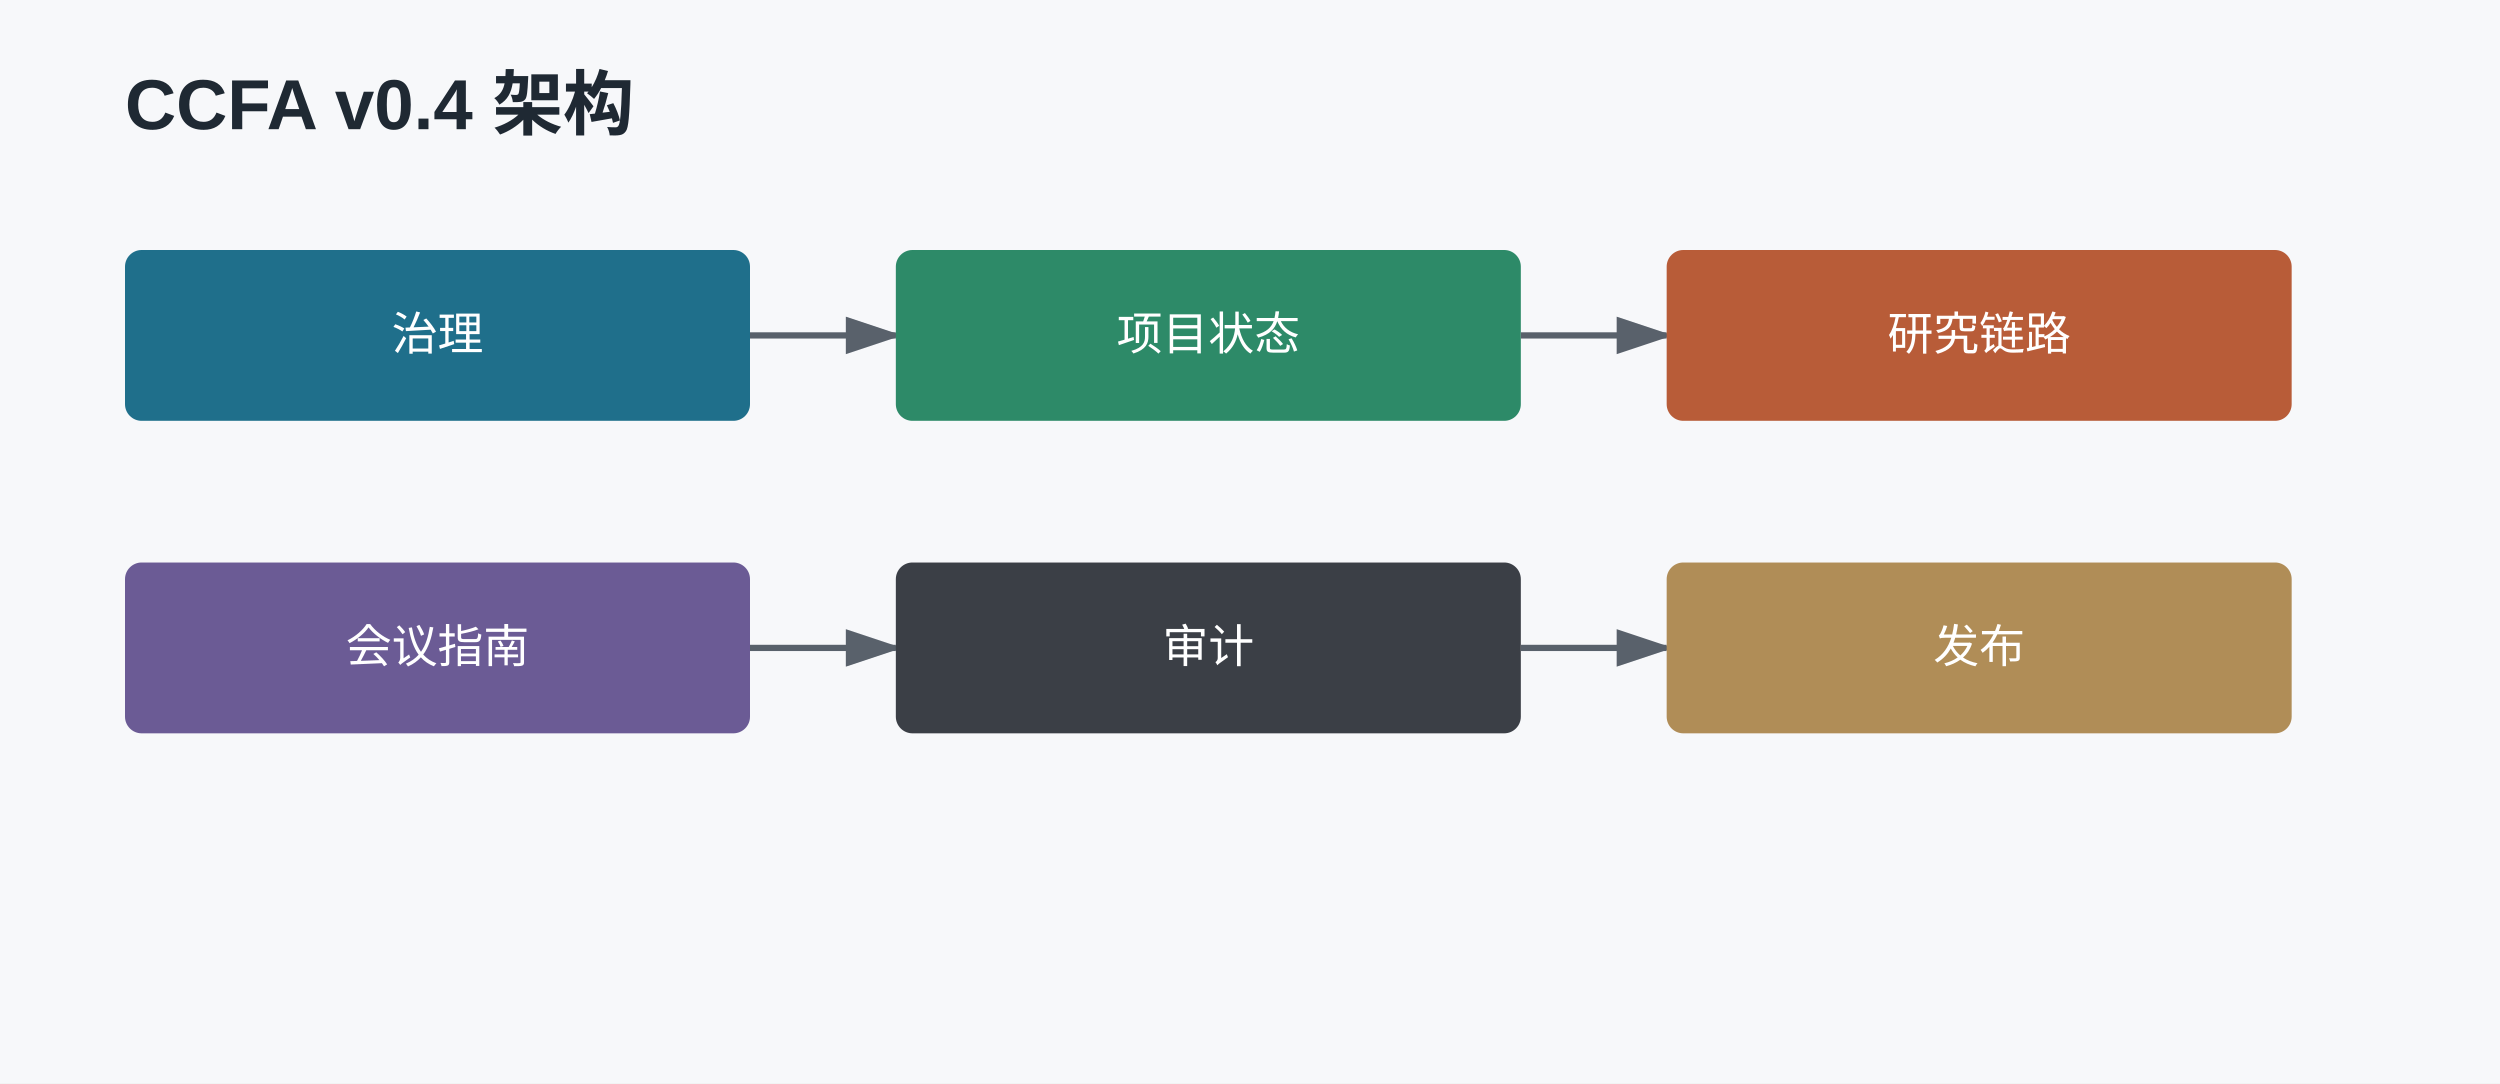
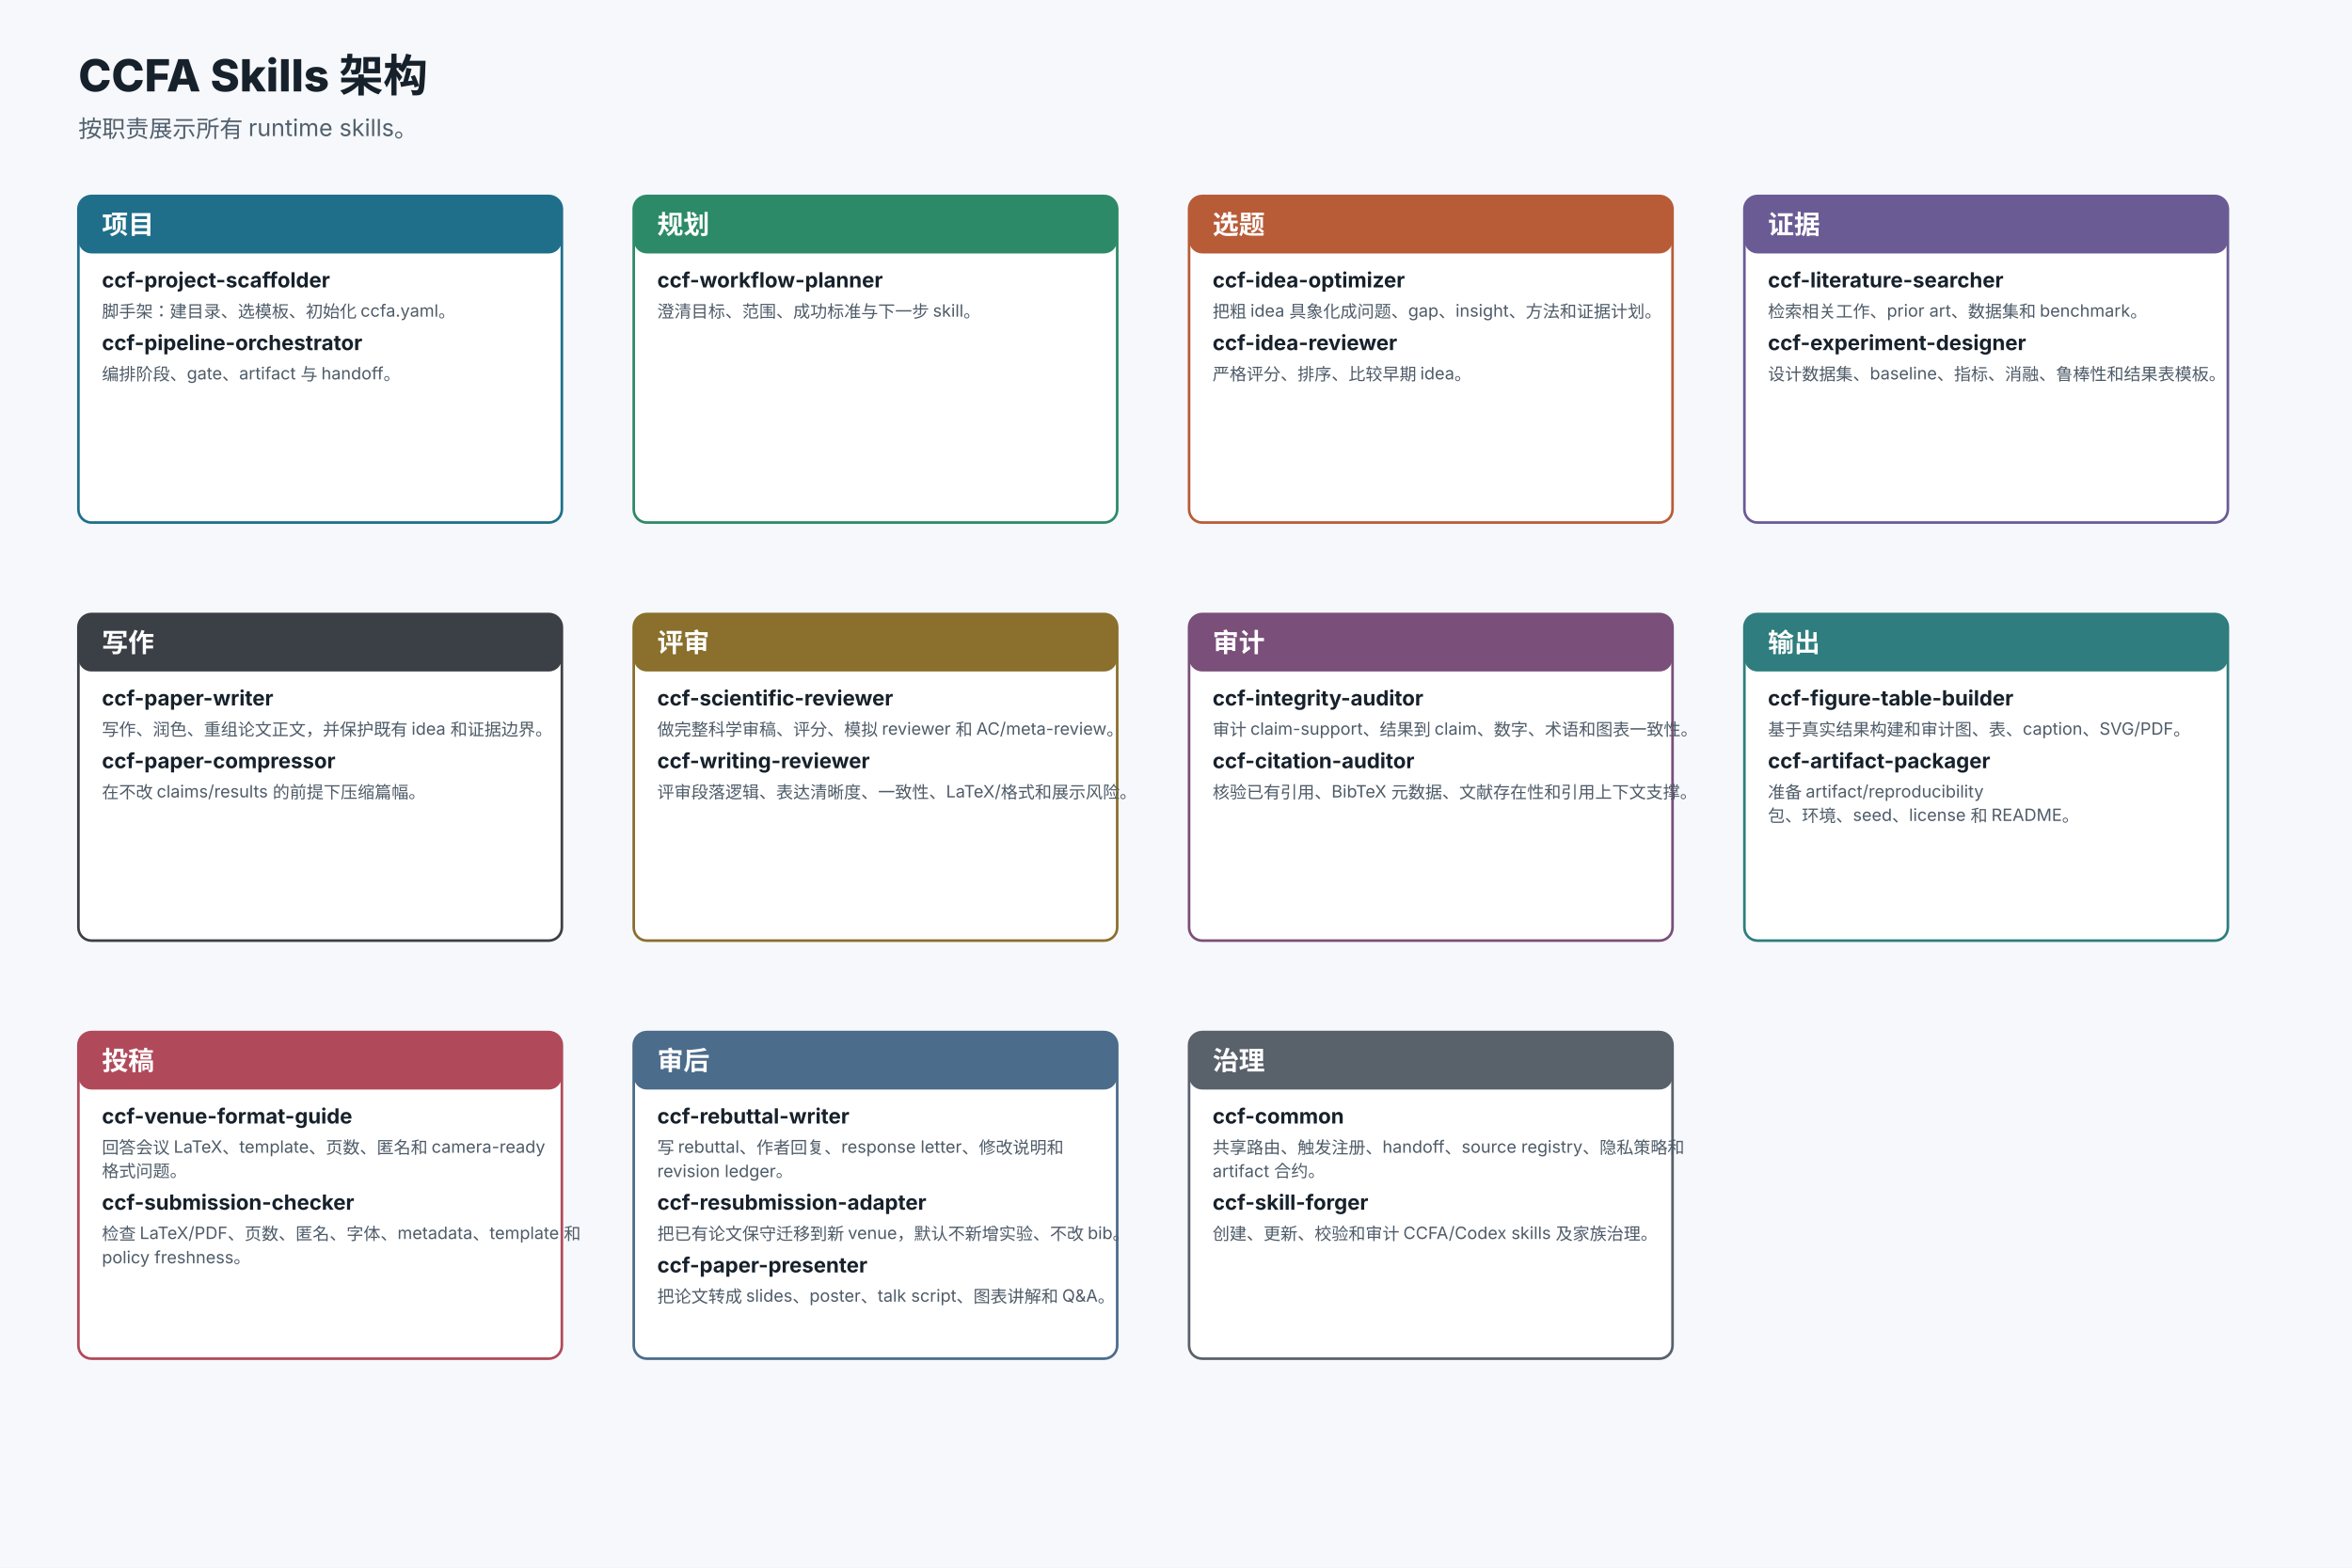
- <svg xmlns="http://www.w3.org/2000/svg" width="1200" height="520" viewBox="0 0 1200 520">
-   <defs>
-     <marker id="arrow" markerWidth="10" markerHeight="10" refX="8" refY="3" orient="auto">
-       <path d="M0,0 L0,6 L9,3 z" fill="#59616b" />
-     </marker>
-   </defs>
-   <rect width="1200" height="520" fill="#f7f8fa" />
-   <text x="60" y="62" font-family="Arial, sans-serif" font-size="34" font-weight="700" fill="#1f2933">CCFA v0.4 架构</text>
-   <rect x="60" y="120" width="300" height="82" rx="8" fill="#1F6F8B" />
-   <text x="210" y="168" text-anchor="middle" font-family="Arial, sans-serif" font-size="22" fill="#ffffff">治理</text>
-   <line x1="360" y1="161" x2="430" y2="161" stroke="#59616b" stroke-width="3" marker-end="url(#arrow)" />
-   <rect x="430" y="120" width="300" height="82" rx="8" fill="#2D8A68" />
-   <text x="580" y="168" text-anchor="middle" font-family="Arial, sans-serif" font-size="22" fill="#ffffff">项目状态</text>
-   <line x1="730" y1="161" x2="800" y2="161" stroke="#59616b" stroke-width="3" marker-end="url(#arrow)" />
-   <rect x="800" y="120" width="300" height="82" rx="8" fill="#B85C38" />
-   <text x="950" y="168" text-anchor="middle" font-family="Arial, sans-serif" font-size="22" fill="#ffffff">研究链路</text>
-   <rect x="60" y="270" width="300" height="82" rx="8" fill="#6B5B95" />
-   <text x="210" y="318" text-anchor="middle" font-family="Arial, sans-serif" font-size="22" fill="#ffffff">会议指南</text>
-   <line x1="360" y1="311" x2="430" y2="311" stroke="#59616b" stroke-width="3" marker-end="url(#arrow)" />
-   <rect x="430" y="270" width="300" height="82" rx="8" fill="#3B3F46" />
-   <text x="580" y="318" text-anchor="middle" font-family="Arial, sans-serif" font-size="22" fill="#ffffff">审计</text>
-   <line x1="730" y1="311" x2="800" y2="311" stroke="#59616b" stroke-width="3" marker-end="url(#arrow)" />
-   <rect x="800" y="270" width="300" height="82" rx="8" fill="#B08D57" />
-   <text x="950" y="318" text-anchor="middle" font-family="Arial, sans-serif" font-size="22" fill="#ffffff">发布</text>
+ <svg xmlns="http://www.w3.org/2000/svg" width="1800" height="1200" viewBox="0 0 1800 1200">
+   <rect width="1800" height="1200" fill="#f6f8fb" />
+   <text x="60" y="70" font-family="Inter, Arial, sans-serif" font-size="34" font-weight="800" fill="#17212b" text-anchor="start">CCFA Skills 架构</text>
+   <text x="60" y="105" font-family="Inter, Arial, sans-serif" font-size="18" font-weight="400" fill="#52606d" text-anchor="start">按职责展示所有 runtime skills。</text>
+   <rect x="60" y="150" width="370" height="250" rx="10" fill="#ffffff" stroke="#1F6F8B" stroke-width="2" />
+   <rect x="60" y="150" width="370" height="44" rx="10" fill="#1F6F8B" />
+   <text x="78" y="179" font-family="Inter, Arial, sans-serif" font-size="20" font-weight="700" fill="#ffffff" text-anchor="start">项目</text>
+   <text x="78" y="220" font-family="Inter, Arial, sans-serif" font-size="16" font-weight="700" fill="#17212b" text-anchor="start">ccf-project-scaffolder</text>
+   <text x="78" y="243" font-family="Inter, Arial, sans-serif" font-size="13" font-weight="400" fill="#4e5b68" text-anchor="start">脚手架：建目录、选模板、初始化 ccfa.yaml。</text>
+   <text x="78" y="268" font-family="Inter, Arial, sans-serif" font-size="16" font-weight="700" fill="#17212b" text-anchor="start">ccf-pipeline-orchestrator</text>
+   <text x="78" y="291" font-family="Inter, Arial, sans-serif" font-size="13" font-weight="400" fill="#4e5b68" text-anchor="start">编排阶段、gate、artifact 与 handoff。</text>
+   <rect x="485" y="150" width="370" height="250" rx="10" fill="#ffffff" stroke="#2D8A68" stroke-width="2" />
+   <rect x="485" y="150" width="370" height="44" rx="10" fill="#2D8A68" />
+   <text x="503" y="179" font-family="Inter, Arial, sans-serif" font-size="20" font-weight="700" fill="#ffffff" text-anchor="start">规划</text>
+   <text x="503" y="220" font-family="Inter, Arial, sans-serif" font-size="16" font-weight="700" fill="#17212b" text-anchor="start">ccf-workflow-planner</text>
+   <text x="503" y="243" font-family="Inter, Arial, sans-serif" font-size="13" font-weight="400" fill="#4e5b68" text-anchor="start">澄清目标、范围、成功标准与下一步 skill。</text>
+   <rect x="910" y="150" width="370" height="250" rx="10" fill="#ffffff" stroke="#B85C38" stroke-width="2" />
+   <rect x="910" y="150" width="370" height="44" rx="10" fill="#B85C38" />
+   <text x="928" y="179" font-family="Inter, Arial, sans-serif" font-size="20" font-weight="700" fill="#ffffff" text-anchor="start">选题</text>
+   <text x="928" y="220" font-family="Inter, Arial, sans-serif" font-size="16" font-weight="700" fill="#17212b" text-anchor="start">ccf-idea-optimizer</text>
+   <text x="928" y="243" font-family="Inter, Arial, sans-serif" font-size="13" font-weight="400" fill="#4e5b68" text-anchor="start">把粗 idea 具象化成问题、gap、insight、方法和证据计划。</text>
+   <text x="928" y="268" font-family="Inter, Arial, sans-serif" font-size="16" font-weight="700" fill="#17212b" text-anchor="start">ccf-idea-reviewer</text>
+   <text x="928" y="291" font-family="Inter, Arial, sans-serif" font-size="13" font-weight="400" fill="#4e5b68" text-anchor="start">严格评分、排序、比较早期 idea。</text>
+   <rect x="1335" y="150" width="370" height="250" rx="10" fill="#ffffff" stroke="#6B5B95" stroke-width="2" />
+   <rect x="1335" y="150" width="370" height="44" rx="10" fill="#6B5B95" />
+   <text x="1353" y="179" font-family="Inter, Arial, sans-serif" font-size="20" font-weight="700" fill="#ffffff" text-anchor="start">证据</text>
+   <text x="1353" y="220" font-family="Inter, Arial, sans-serif" font-size="16" font-weight="700" fill="#17212b" text-anchor="start">ccf-literature-searcher</text>
+   <text x="1353" y="243" font-family="Inter, Arial, sans-serif" font-size="13" font-weight="400" fill="#4e5b68" text-anchor="start">检索相关工作、prior art、数据集和 benchmark。</text>
+   <text x="1353" y="268" font-family="Inter, Arial, sans-serif" font-size="16" font-weight="700" fill="#17212b" text-anchor="start">ccf-experiment-designer</text>
+   <text x="1353" y="291" font-family="Inter, Arial, sans-serif" font-size="13" font-weight="400" fill="#4e5b68" text-anchor="start">设计数据集、baseline、指标、消融、鲁棒性和结果表模板。</text>
+   <rect x="60" y="470" width="370" height="250" rx="10" fill="#ffffff" stroke="#3B3F46" stroke-width="2" />
+   <rect x="60" y="470" width="370" height="44" rx="10" fill="#3B3F46" />
+   <text x="78" y="499" font-family="Inter, Arial, sans-serif" font-size="20" font-weight="700" fill="#ffffff" text-anchor="start">写作</text>
+   <text x="78" y="540" font-family="Inter, Arial, sans-serif" font-size="16" font-weight="700" fill="#17212b" text-anchor="start">ccf-paper-writer</text>
+   <text x="78" y="563" font-family="Inter, Arial, sans-serif" font-size="13" font-weight="400" fill="#4e5b68" text-anchor="start">写作、润色、重组论文正文，并保护既有 idea 和证据边界。</text>
+   <text x="78" y="588" font-family="Inter, Arial, sans-serif" font-size="16" font-weight="700" fill="#17212b" text-anchor="start">ccf-paper-compressor</text>
+   <text x="78" y="611" font-family="Inter, Arial, sans-serif" font-size="13" font-weight="400" fill="#4e5b68" text-anchor="start">在不改 claims/results 的前提下压缩篇幅。</text>
+   <rect x="485" y="470" width="370" height="250" rx="10" fill="#ffffff" stroke="#8A6F2D" stroke-width="2" />
+   <rect x="485" y="470" width="370" height="44" rx="10" fill="#8A6F2D" />
+   <text x="503" y="499" font-family="Inter, Arial, sans-serif" font-size="20" font-weight="700" fill="#ffffff" text-anchor="start">评审</text>
+   <text x="503" y="540" font-family="Inter, Arial, sans-serif" font-size="16" font-weight="700" fill="#17212b" text-anchor="start">ccf-scientific-reviewer</text>
+   <text x="503" y="563" font-family="Inter, Arial, sans-serif" font-size="13" font-weight="400" fill="#4e5b68" text-anchor="start">做完整科学审稿、评分、模拟 reviewer 和 AC/meta-review。</text>
+   <text x="503" y="588" font-family="Inter, Arial, sans-serif" font-size="16" font-weight="700" fill="#17212b" text-anchor="start">ccf-writing-reviewer</text>
+   <text x="503" y="611" font-family="Inter, Arial, sans-serif" font-size="13" font-weight="400" fill="#4e5b68" text-anchor="start">评审段落逻辑、表达清晰度、一致性、LaTeX/格式和展示风险。</text>
+   <rect x="910" y="470" width="370" height="250" rx="10" fill="#ffffff" stroke="#7A4F7A" stroke-width="2" />
+   <rect x="910" y="470" width="370" height="44" rx="10" fill="#7A4F7A" />
+   <text x="928" y="499" font-family="Inter, Arial, sans-serif" font-size="20" font-weight="700" fill="#ffffff" text-anchor="start">审计</text>
+   <text x="928" y="540" font-family="Inter, Arial, sans-serif" font-size="16" font-weight="700" fill="#17212b" text-anchor="start">ccf-integrity-auditor</text>
+   <text x="928" y="563" font-family="Inter, Arial, sans-serif" font-size="13" font-weight="400" fill="#4e5b68" text-anchor="start">审计 claim-support、结果到 claim、数字、术语和图表一致性。</text>
+   <text x="928" y="588" font-family="Inter, Arial, sans-serif" font-size="16" font-weight="700" fill="#17212b" text-anchor="start">ccf-citation-auditor</text>
+   <text x="928" y="611" font-family="Inter, Arial, sans-serif" font-size="13" font-weight="400" fill="#4e5b68" text-anchor="start">核验已有引用、BibTeX 元数据、文献存在性和引用上下文支撑。</text>
+   <rect x="1335" y="470" width="370" height="250" rx="10" fill="#ffffff" stroke="#2F7D7E" stroke-width="2" />
+   <rect x="1335" y="470" width="370" height="44" rx="10" fill="#2F7D7E" />
+   <text x="1353" y="499" font-family="Inter, Arial, sans-serif" font-size="20" font-weight="700" fill="#ffffff" text-anchor="start">输出</text>
+   <text x="1353" y="540" font-family="Inter, Arial, sans-serif" font-size="16" font-weight="700" fill="#17212b" text-anchor="start">ccf-figure-table-builder</text>
+   <text x="1353" y="563" font-family="Inter, Arial, sans-serif" font-size="13" font-weight="400" fill="#4e5b68" text-anchor="start">基于真实结果构建和审计图、表、caption、SVG/PDF。</text>
+   <text x="1353" y="588" font-family="Inter, Arial, sans-serif" font-size="16" font-weight="700" fill="#17212b" text-anchor="start">ccf-artifact-packager</text>
+   <text x="1353" y="611" font-family="Inter, Arial, sans-serif" font-size="13" font-weight="400" fill="#4e5b68" text-anchor="start">准备 artifact/reproducibility</text>
+   <text x="1353" y="629" font-family="Inter, Arial, sans-serif" font-size="13" font-weight="400" fill="#4e5b68" text-anchor="start">包、环境、seed、license 和 README。</text>
+   <rect x="60" y="790" width="370" height="250" rx="10" fill="#ffffff" stroke="#B04A5A" stroke-width="2" />
+   <rect x="60" y="790" width="370" height="44" rx="10" fill="#B04A5A" />
+   <text x="78" y="819" font-family="Inter, Arial, sans-serif" font-size="20" font-weight="700" fill="#ffffff" text-anchor="start">投稿</text>
+   <text x="78" y="860" font-family="Inter, Arial, sans-serif" font-size="16" font-weight="700" fill="#17212b" text-anchor="start">ccf-venue-format-guide</text>
+   <text x="78" y="883" font-family="Inter, Arial, sans-serif" font-size="13" font-weight="400" fill="#4e5b68" text-anchor="start">回答会议 LaTeX、template、页数、匿名和 camera-ready</text>
+   <text x="78" y="901" font-family="Inter, Arial, sans-serif" font-size="13" font-weight="400" fill="#4e5b68" text-anchor="start">格式问题。</text>
+   <text x="78" y="926" font-family="Inter, Arial, sans-serif" font-size="16" font-weight="700" fill="#17212b" text-anchor="start">ccf-submission-checker</text>
+   <text x="78" y="949" font-family="Inter, Arial, sans-serif" font-size="13" font-weight="400" fill="#4e5b68" text-anchor="start">检查 LaTeX/PDF、页数、匿名、字体、metadata、template 和</text>
+   <text x="78" y="967" font-family="Inter, Arial, sans-serif" font-size="13" font-weight="400" fill="#4e5b68" text-anchor="start">policy freshness。</text>
+   <rect x="485" y="790" width="370" height="250" rx="10" fill="#ffffff" stroke="#4B6C8B" stroke-width="2" />
+   <rect x="485" y="790" width="370" height="44" rx="10" fill="#4B6C8B" />
+   <text x="503" y="819" font-family="Inter, Arial, sans-serif" font-size="20" font-weight="700" fill="#ffffff" text-anchor="start">审后</text>
+   <text x="503" y="860" font-family="Inter, Arial, sans-serif" font-size="16" font-weight="700" fill="#17212b" text-anchor="start">ccf-rebuttal-writer</text>
+   <text x="503" y="883" font-family="Inter, Arial, sans-serif" font-size="13" font-weight="400" fill="#4e5b68" text-anchor="start">写 rebuttal、作者回复、response letter、修改说明和</text>
+   <text x="503" y="901" font-family="Inter, Arial, sans-serif" font-size="13" font-weight="400" fill="#4e5b68" text-anchor="start">revision ledger。</text>
+   <text x="503" y="926" font-family="Inter, Arial, sans-serif" font-size="16" font-weight="700" fill="#17212b" text-anchor="start">ccf-resubmission-adapter</text>
+   <text x="503" y="949" font-family="Inter, Arial, sans-serif" font-size="13" font-weight="400" fill="#4e5b68" text-anchor="start">把已有论文保守迁移到新 venue，默认不新增实验、不改 bib。</text>
+   <text x="503" y="974" font-family="Inter, Arial, sans-serif" font-size="16" font-weight="700" fill="#17212b" text-anchor="start">ccf-paper-presenter</text>
+   <text x="503" y="997" font-family="Inter, Arial, sans-serif" font-size="13" font-weight="400" fill="#4e5b68" text-anchor="start">把论文转成 slides、poster、talk script、图表讲解和 Q&amp;A。</text>
+   <rect x="910" y="790" width="370" height="250" rx="10" fill="#ffffff" stroke="#59616B" stroke-width="2" />
+   <rect x="910" y="790" width="370" height="44" rx="10" fill="#59616B" />
+   <text x="928" y="819" font-family="Inter, Arial, sans-serif" font-size="20" font-weight="700" fill="#ffffff" text-anchor="start">治理</text>
+   <text x="928" y="860" font-family="Inter, Arial, sans-serif" font-size="16" font-weight="700" fill="#17212b" text-anchor="start">ccf-common</text>
+   <text x="928" y="883" font-family="Inter, Arial, sans-serif" font-size="13" font-weight="400" fill="#4e5b68" text-anchor="start">共享路由、触发注册、handoff、source registry、隐私策略和</text>
+   <text x="928" y="901" font-family="Inter, Arial, sans-serif" font-size="13" font-weight="400" fill="#4e5b68" text-anchor="start">artifact 合约。</text>
+   <text x="928" y="926" font-family="Inter, Arial, sans-serif" font-size="16" font-weight="700" fill="#17212b" text-anchor="start">ccf-skill-forger</text>
+   <text x="928" y="949" font-family="Inter, Arial, sans-serif" font-size="13" font-weight="400" fill="#4e5b68" text-anchor="start">创建、更新、校验和审计 CCFA/Codex skills 及家族治理。</text>
</svg>
